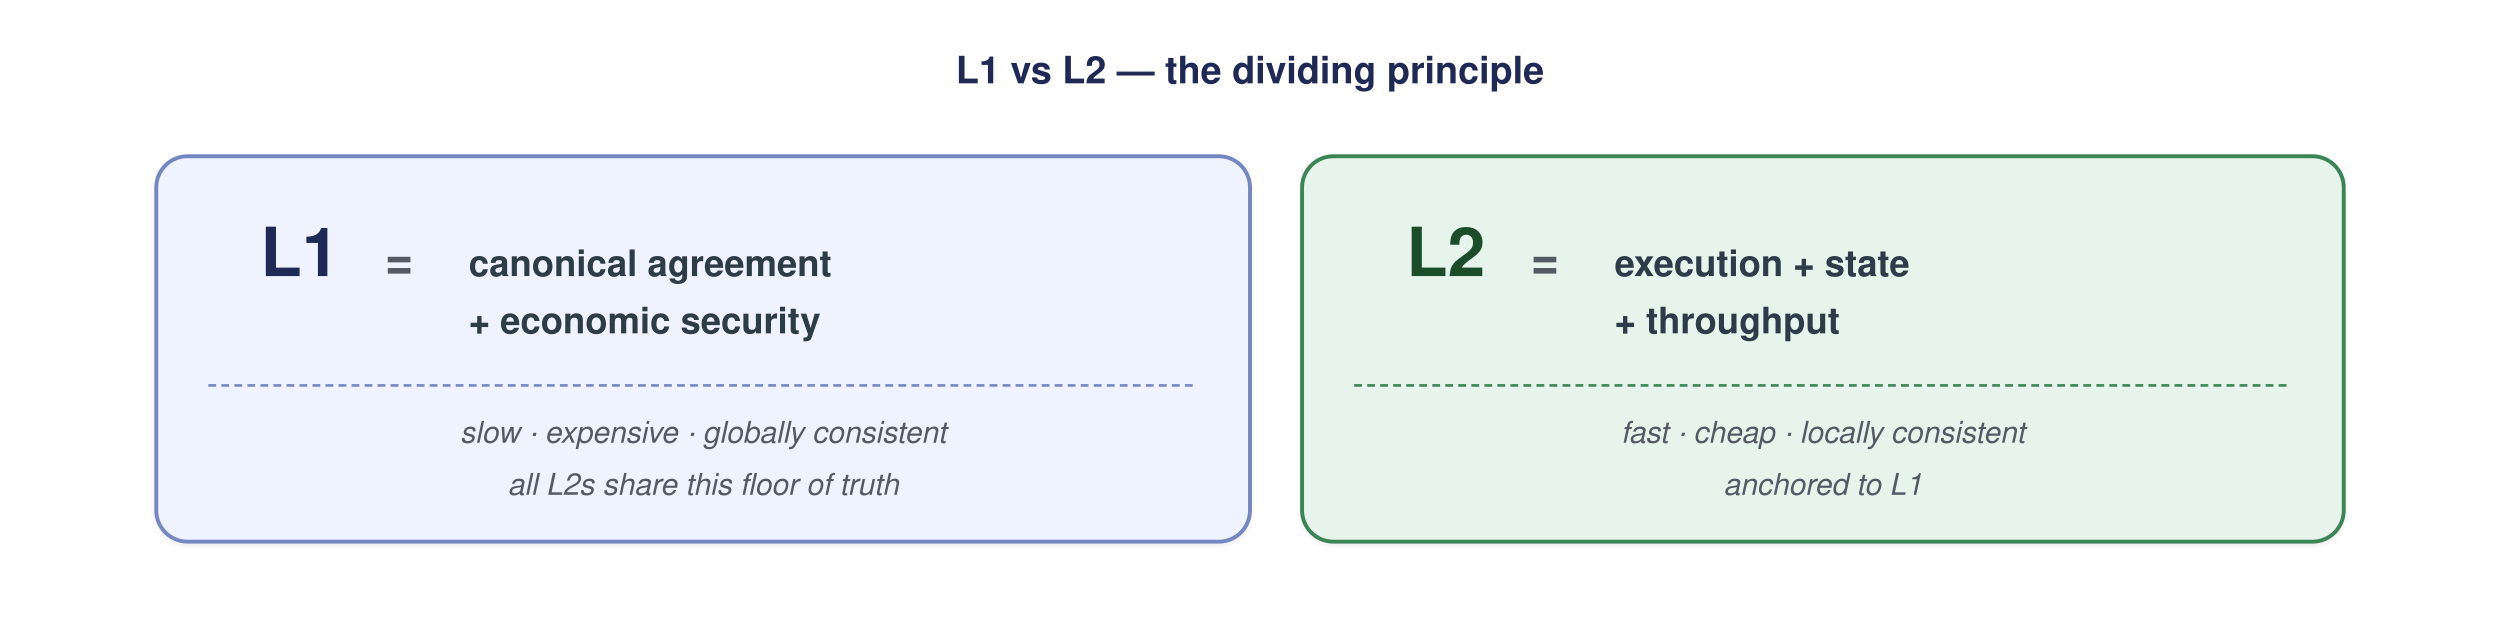
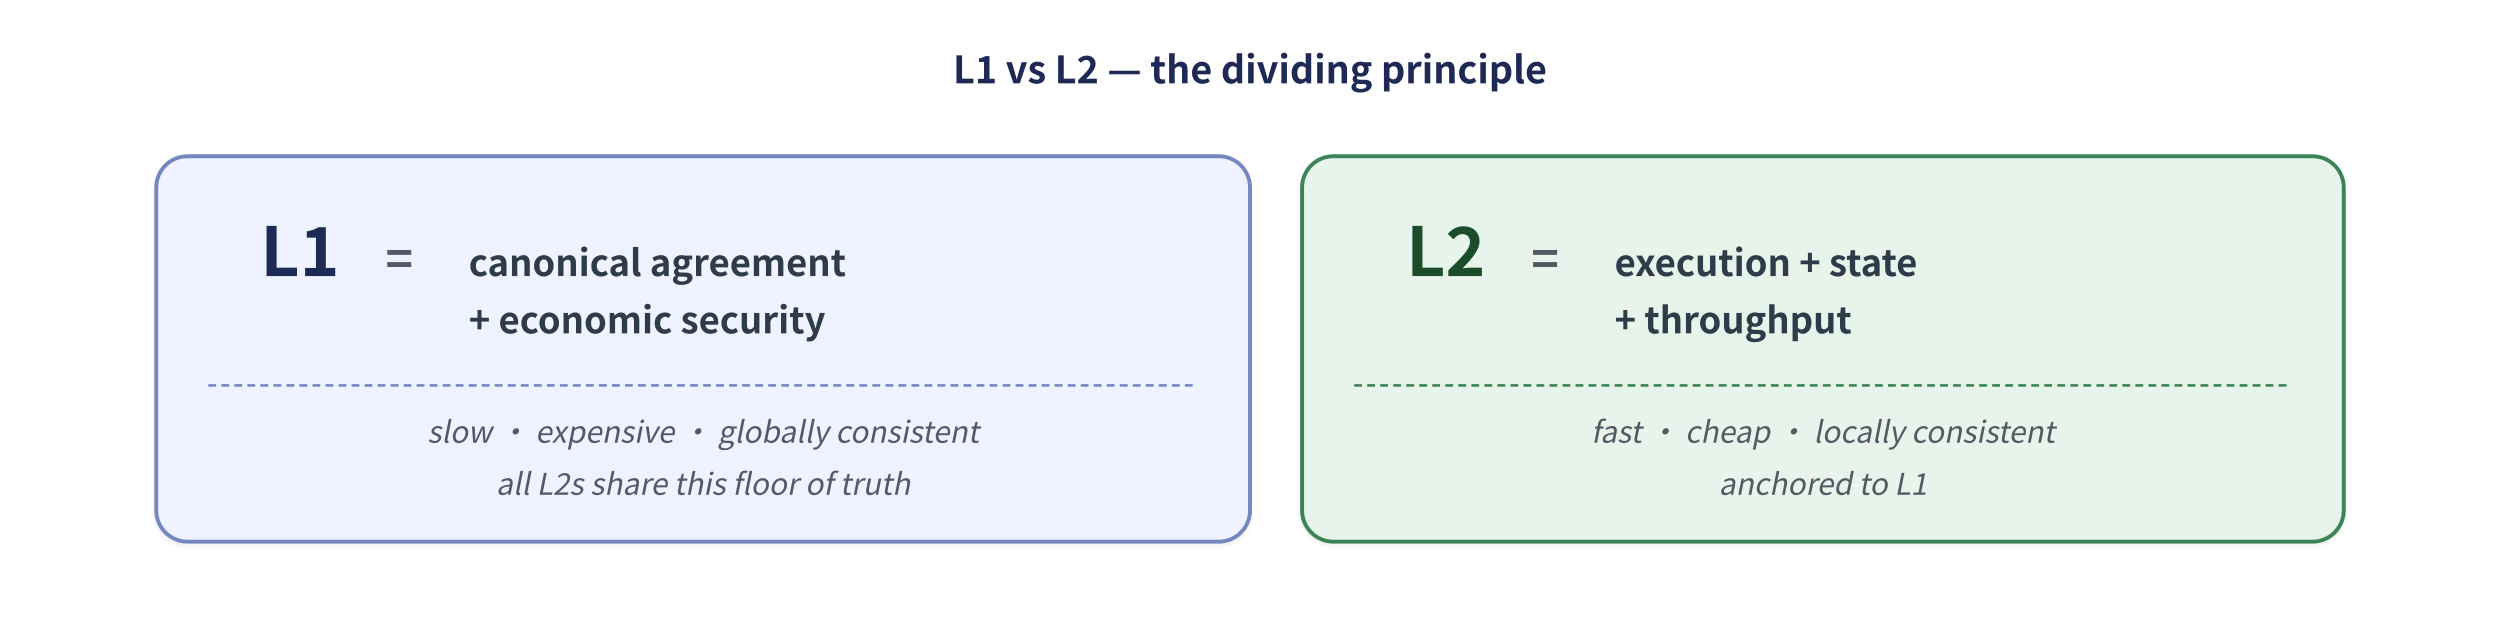
- <svg xmlns="http://www.w3.org/2000/svg" viewBox="0 0 960 240" font-family="-apple-system, BlinkMacSystemFont, 'Segoe UI', Helvetica, Arial, sans-serif" role="img" aria-labelledby="title desc">
+ <svg xmlns="http://www.w3.org/2000/svg" viewBox="0 0 960 240" font-family="'Noto Sans CJK SC', -apple-system, BlinkMacSystemFont, 'Segoe UI', Helvetica, Arial, sans-serif" role="img" aria-labelledby="title desc">
  <defs>
    <filter id="card" x="-2%" y="-3%" width="104%" height="106%">
      <feDropShadow dx="0" dy="1" stdDeviation="0.9" flood-color="#000000" flood-opacity="0.07" />
    </filter>
    <style>
      .header     { font-size: 14.5px; font-weight: 700; }
      .label      { font-size: 26px; font-weight: 800; }
      .equals     { font-size: 18px; fill: #525a64; font-weight: 600; }
      .body       { font-size: 14px; fill: #2d3a48; }
      .caption    { font-size: 11.5px; fill: #525a64; font-style: italic; }
    </style>
  </defs>
  <rect width="960" height="240" fill="#ffffff" />
  <text x="480" y="32" text-anchor="middle" class="header" fill="#1e2a55">L1 vs L2 — the dividing principle</text>
  <g filter="url(#card)">
    <rect x="60" y="60" width="420" height="148" rx="12" ry="12" fill="#eff3ff" stroke="#7587c1" stroke-width="1.5" />
    <text x="100" y="106" class="label" fill="#1e2a55">L1</text>
    <text x="148" y="106" class="equals">=</text>
    <text x="180" y="106" class="body" font-weight="700">canonical agreement</text>
    <text x="180" y="128" class="body" font-weight="700">+ economic security</text>
    <line x1="80" y1="148" x2="460" y2="148" stroke="#7587c1" stroke-dasharray="3 2" />
    <text x="270" y="170" text-anchor="middle" class="caption">slow · expensive · globally consistent</text>
    <text x="270" y="190" text-anchor="middle" class="caption">all L2s share this floor of truth</text>
  </g>
  <g filter="url(#card)">
    <rect x="500" y="60" width="400" height="148" rx="12" ry="12" fill="#e7f4eb" stroke="#3a8454" stroke-width="1.5" />
    <text x="540" y="106" class="label" fill="#1d4d2c">L2</text>
    <text x="588" y="106" class="equals">=</text>
    <text x="620" y="106" class="body" font-weight="700">execution + state</text>
    <text x="620" y="128" class="body" font-weight="700">+ throughput</text>
    <line x1="520" y1="148" x2="880" y2="148" stroke="#3a8454" stroke-dasharray="3 2" />
    <text x="700" y="170" text-anchor="middle" class="caption">fast · cheap · locally consistent</text>
    <text x="700" y="190" text-anchor="middle" class="caption">anchored to L1</text>
  </g>
</svg>
